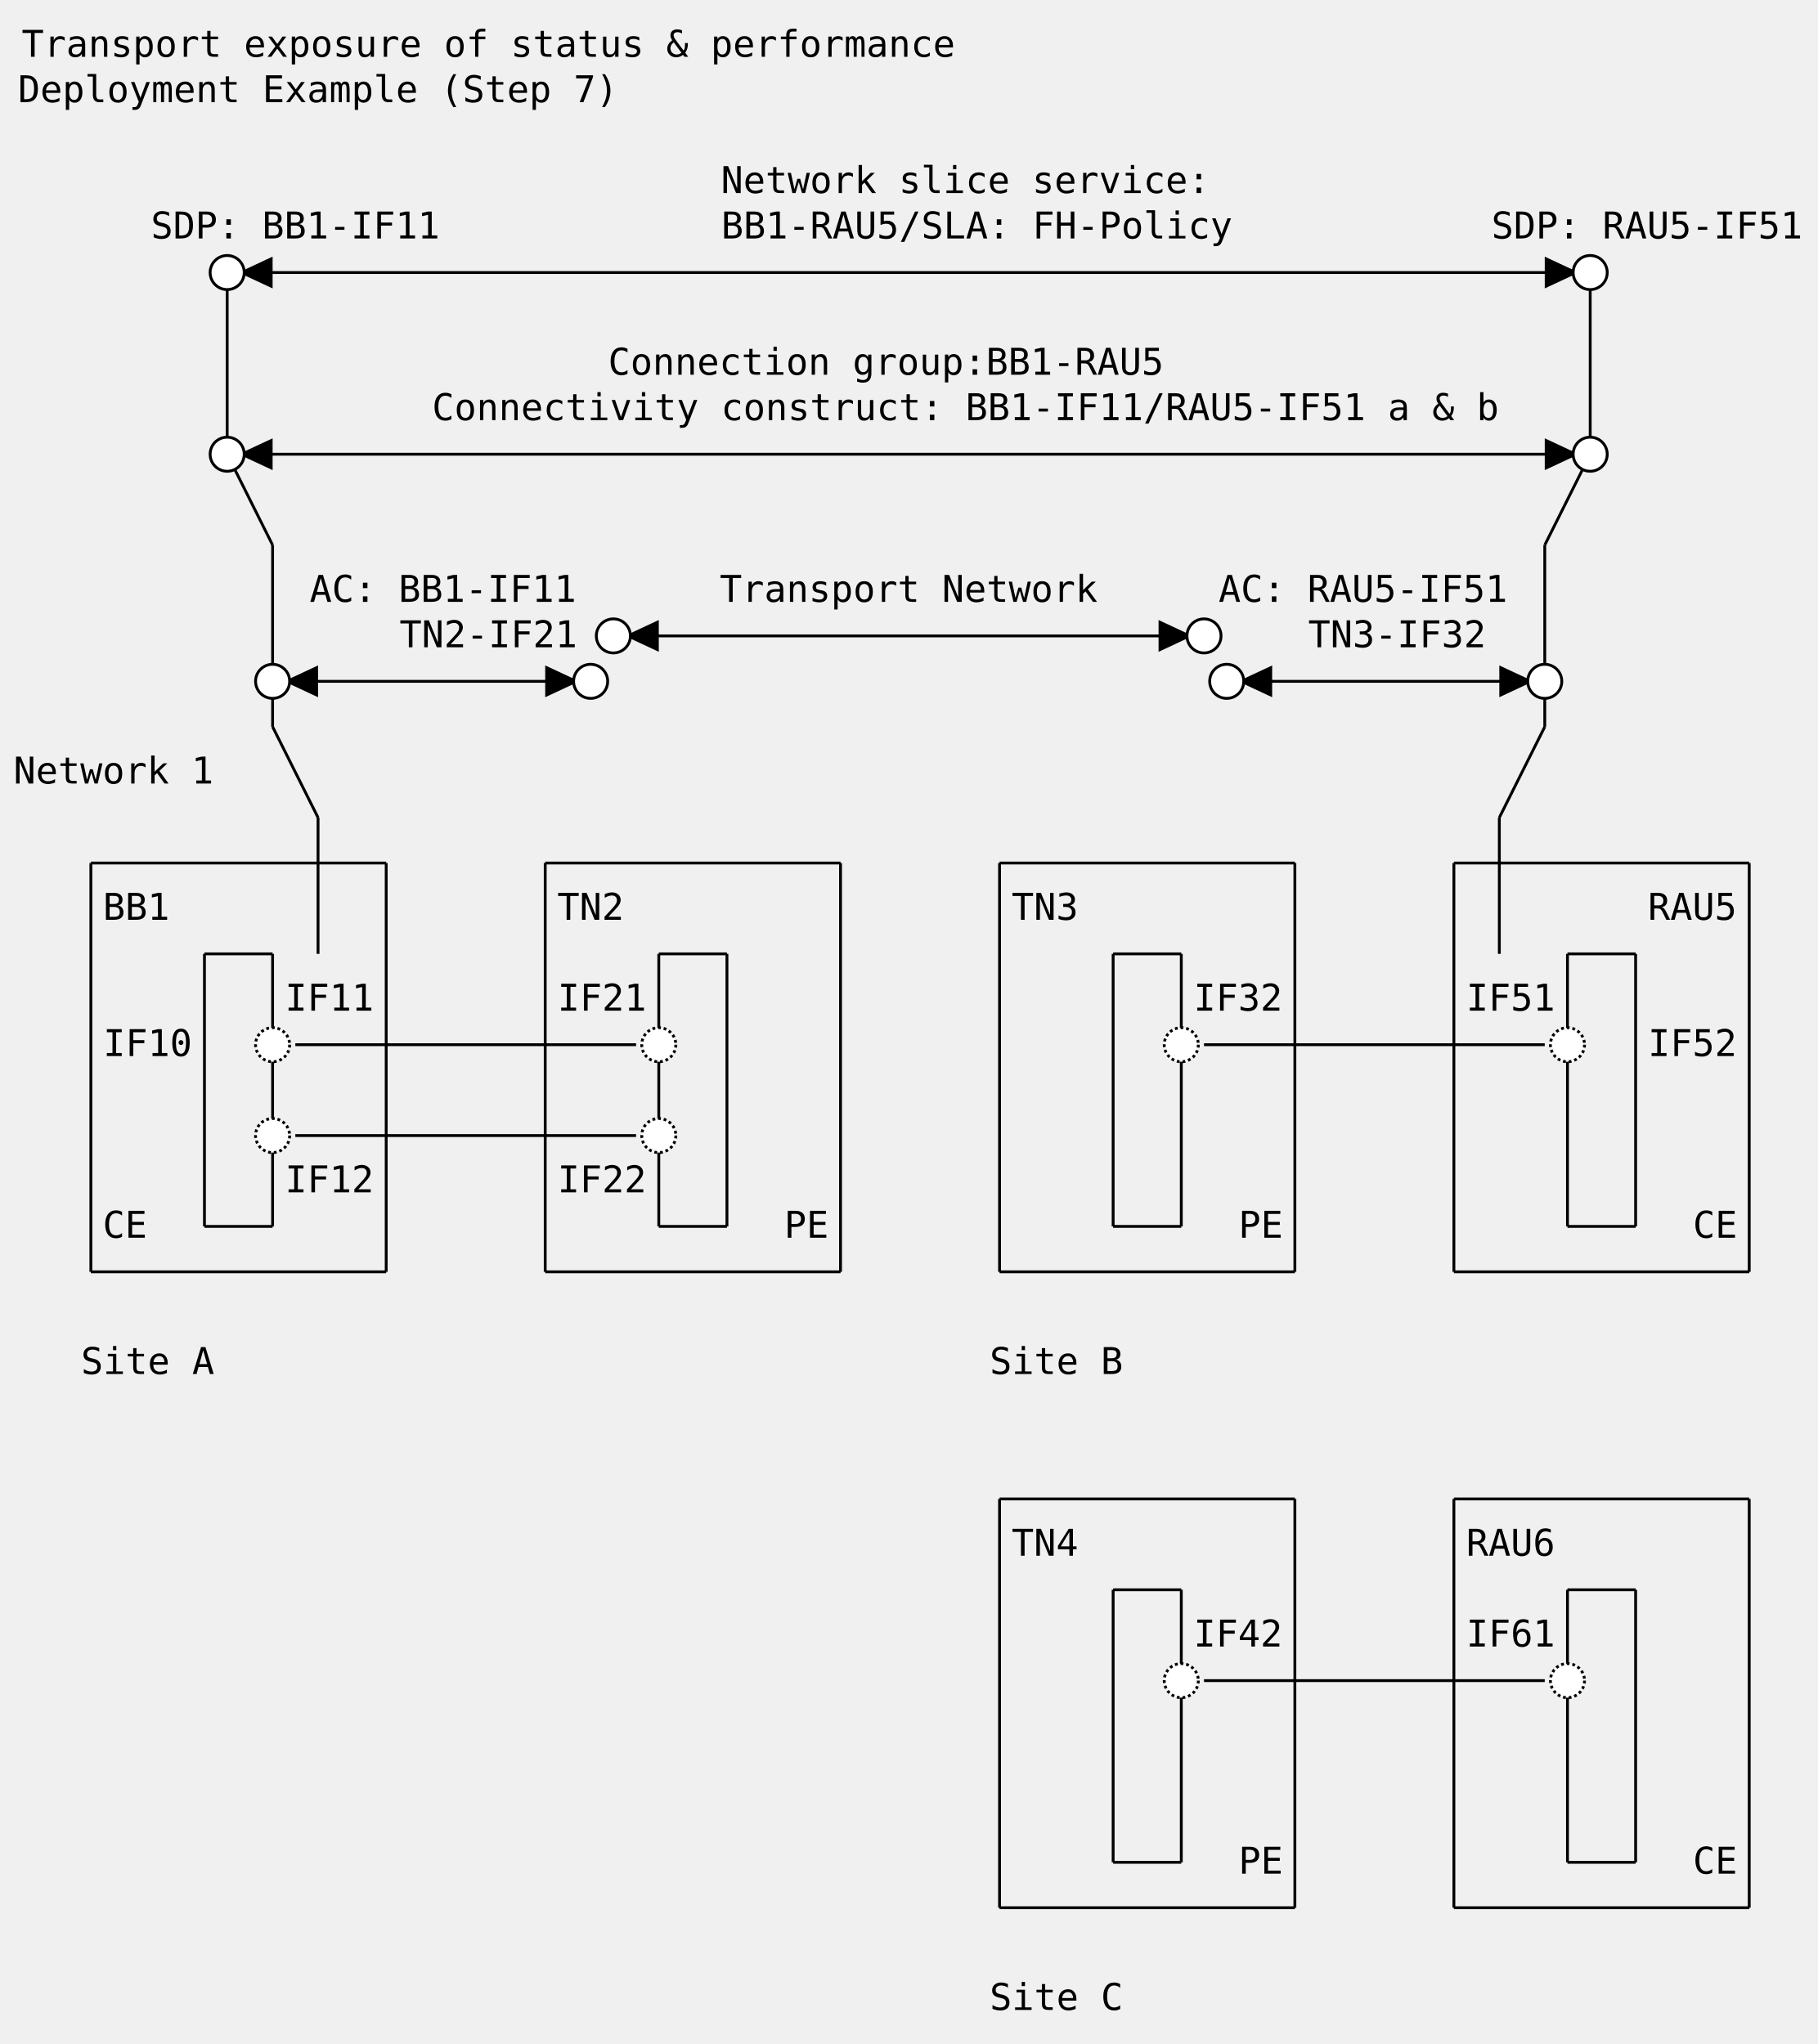
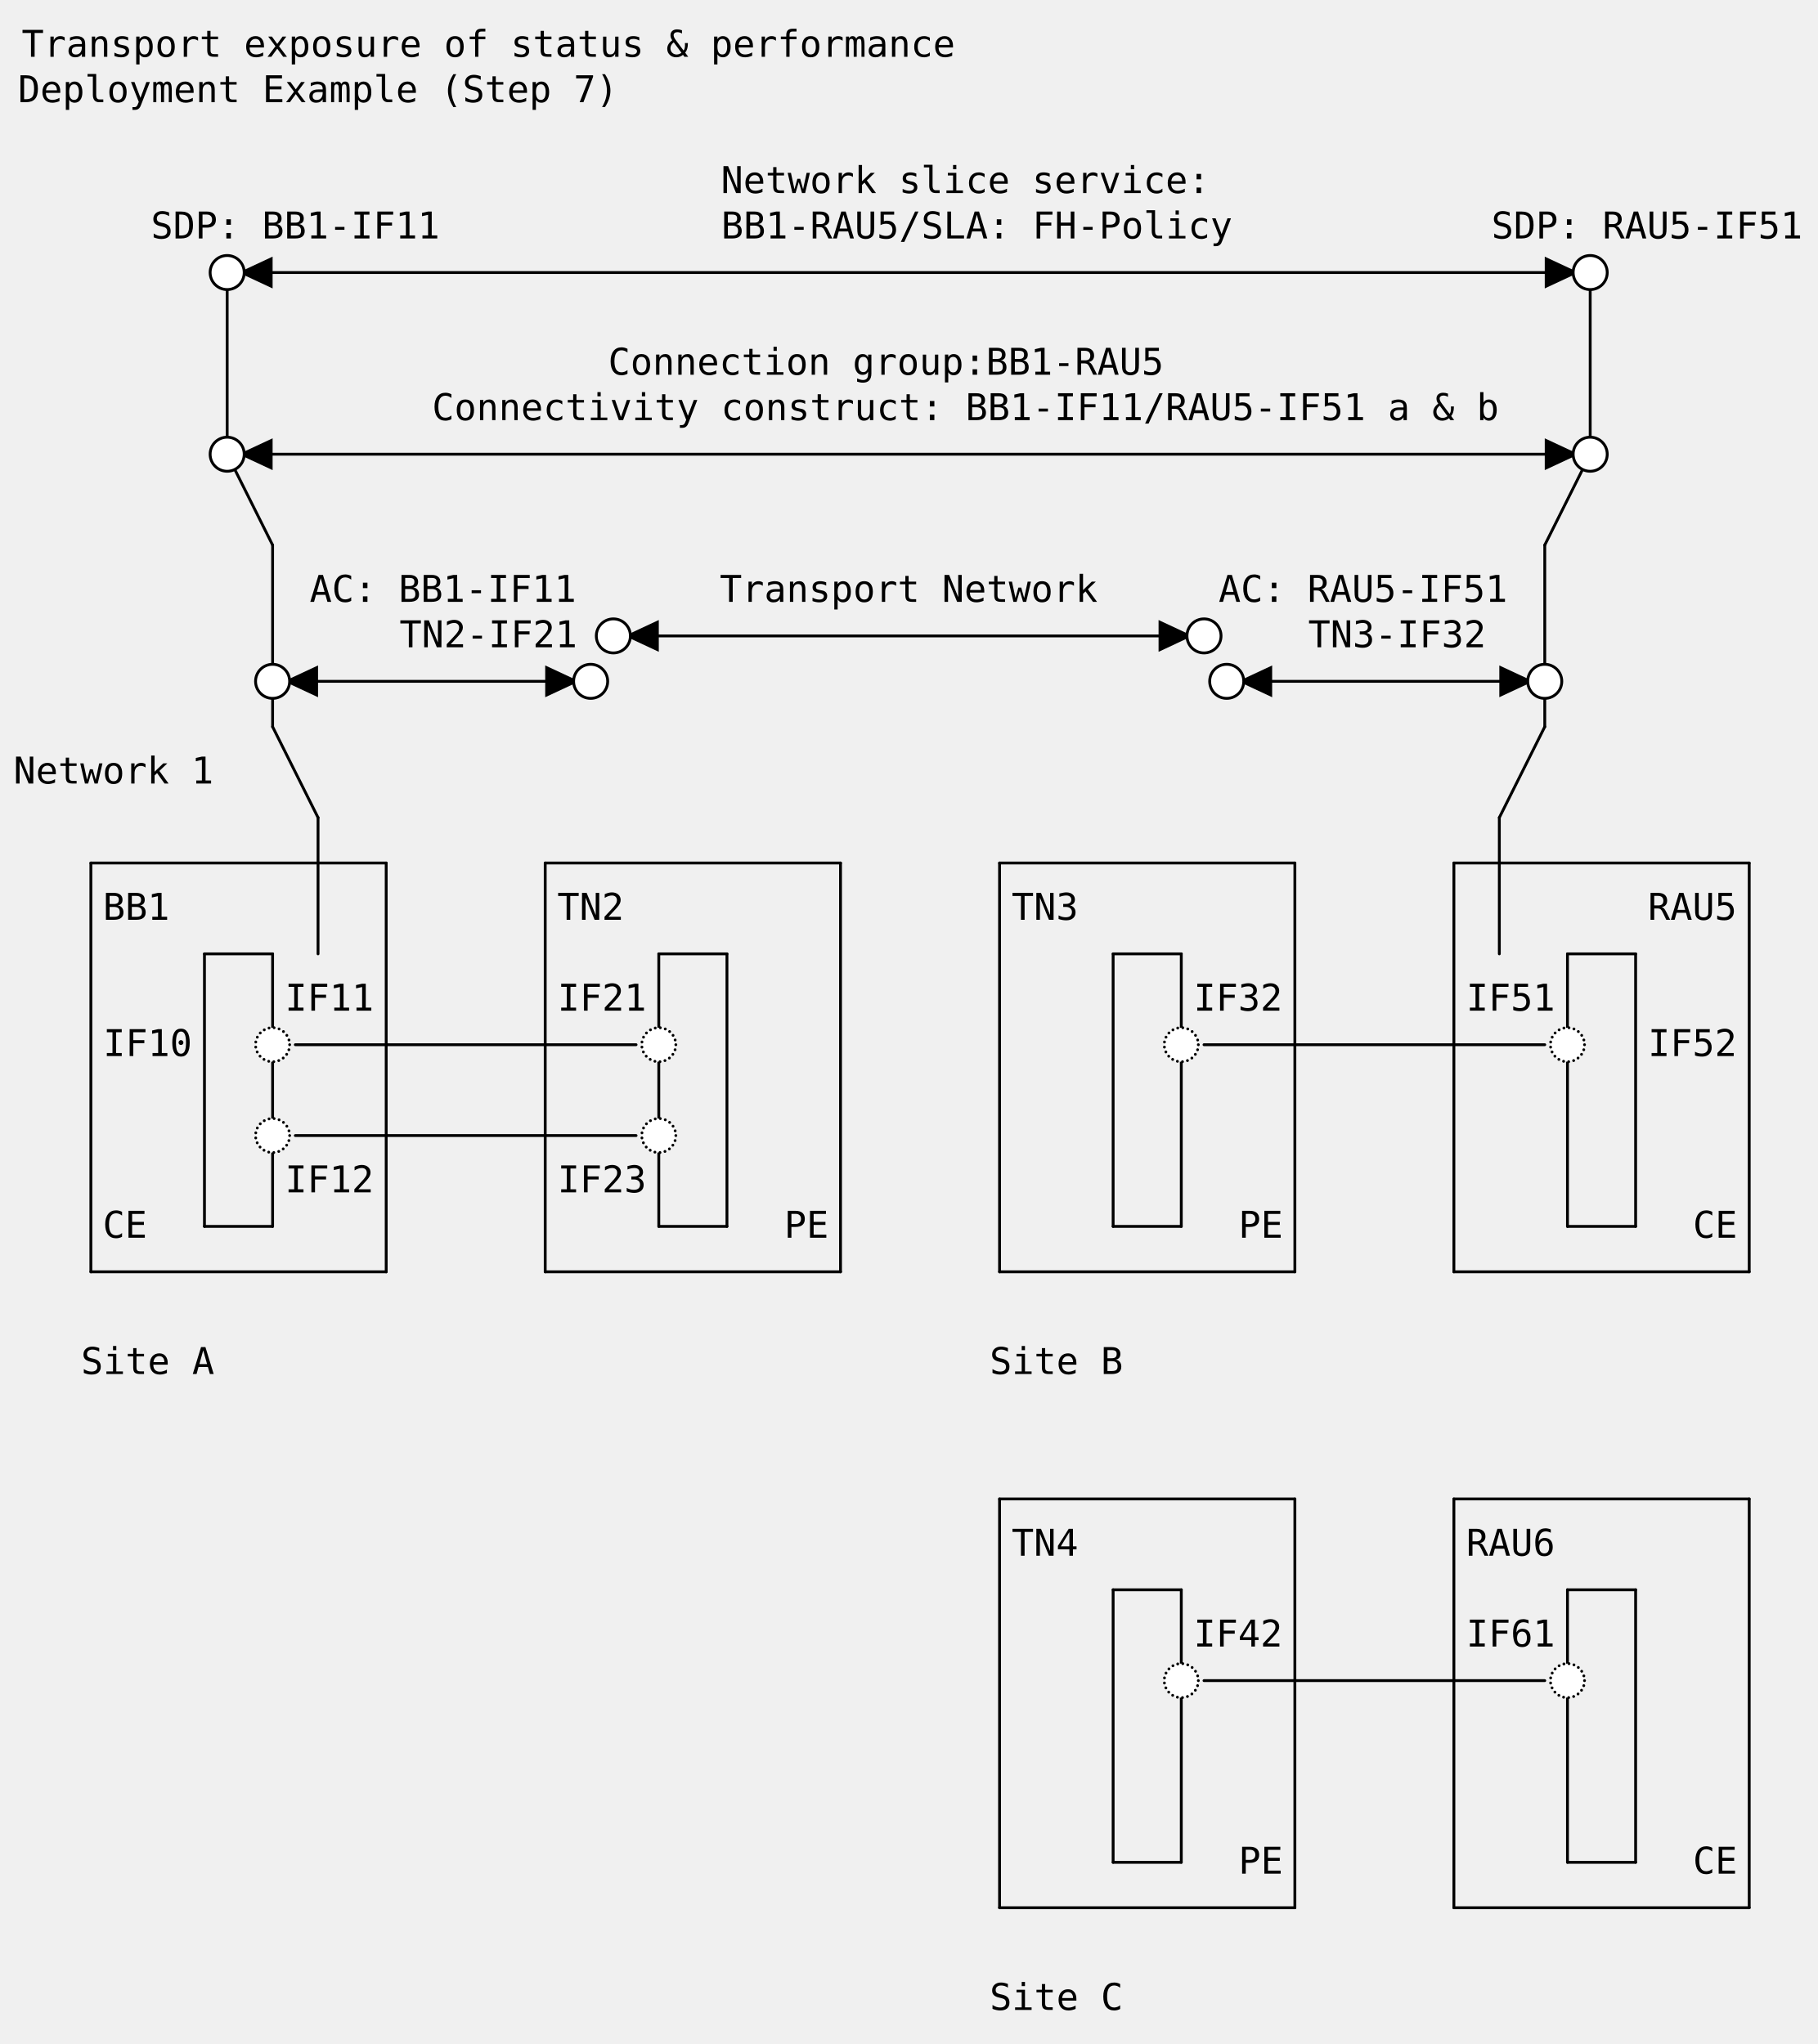
- <svg xmlns="http://www.w3.org/2000/svg" version="1.1" height="720" width="640" viewBox="0 0 640 720" class="diagram" text-anchor="middle" font-family="monospace" font-size="13px">
+ <svg xmlns="http://www.w3.org/2000/svg" version="1.1" height="720" width="640" viewBox="0 0 640 720" class="diagram" text-anchor="middle" font-family="monospace" font-size="13px" stroke-linecap="round">
  <path d="M 32,304 L 32,448" fill="none" stroke="black" />
  <path d="M 72,336 L 72,432" fill="none" stroke="black" />
  <path d="M 80,96 L 80,160" fill="none" stroke="black" />
  <path d="M 96,192 L 96,256" fill="none" stroke="black" />
  <path d="M 96,336 L 96,432" fill="none" stroke="black" />
  <path d="M 112,288 L 112,336" fill="none" stroke="black" />
  <path d="M 136,304 L 136,448" fill="none" stroke="black" />
  <path d="M 192,304 L 192,448" fill="none" stroke="black" />
  <path d="M 232,336 L 232,432" fill="none" stroke="black" />
  <path d="M 256,336 L 256,432" fill="none" stroke="black" />
  <path d="M 296,304 L 296,448" fill="none" stroke="black" />
  <path d="M 352,304 L 352,448" fill="none" stroke="black" />
  <path d="M 352,528 L 352,672" fill="none" stroke="black" />
  <path d="M 392,336 L 392,432" fill="none" stroke="black" />
  <path d="M 392,560 L 392,656" fill="none" stroke="black" />
  <path d="M 416,336 L 416,432" fill="none" stroke="black" />
  <path d="M 416,560 L 416,656" fill="none" stroke="black" />
  <path d="M 456,304 L 456,448" fill="none" stroke="black" />
  <path d="M 456,528 L 456,672" fill="none" stroke="black" />
  <path d="M 512,304 L 512,448" fill="none" stroke="black" />
  <path d="M 512,528 L 512,672" fill="none" stroke="black" />
  <path d="M 528,288 L 528,336" fill="none" stroke="black" />
  <path d="M 544,192 L 544,256" fill="none" stroke="black" />
  <path d="M 552,336 L 552,432" fill="none" stroke="black" />
  <path d="M 552,560 L 552,656" fill="none" stroke="black" />
  <path d="M 560,96 L 560,160" fill="none" stroke="black" />
  <path d="M 576,336 L 576,432" fill="none" stroke="black" />
  <path d="M 576,560 L 576,656" fill="none" stroke="black" />
  <path d="M 616,304 L 616,448" fill="none" stroke="black" />
  <path d="M 616,528 L 616,672" fill="none" stroke="black" />
  <path d="M 88,96 L 552,96" fill="none" stroke="black" />
  <path d="M 88,160 L 552,160" fill="none" stroke="black" />
  <path d="M 224,224 L 416,224" fill="none" stroke="black" />
  <path d="M 104,240 L 200,240" fill="none" stroke="black" />
  <path d="M 440,240 L 536,240" fill="none" stroke="black" />
  <path d="M 32,304 L 136,304" fill="none" stroke="black" />
  <path d="M 192,304 L 296,304" fill="none" stroke="black" />
  <path d="M 352,304 L 456,304" fill="none" stroke="black" />
  <path d="M 512,304 L 616,304" fill="none" stroke="black" />
  <path d="M 72,336 L 96,336" fill="none" stroke="black" />
  <path d="M 232,336 L 256,336" fill="none" stroke="black" />
  <path d="M 392,336 L 416,336" fill="none" stroke="black" />
  <path d="M 552,336 L 576,336" fill="none" stroke="black" />
  <path d="M 104,368 L 224,368" fill="none" stroke="black" />
  <path d="M 424,368 L 544,368" fill="none" stroke="black" />
  <path d="M 104,400 L 224,400" fill="none" stroke="black" />
  <path d="M 72,432 L 96,432" fill="none" stroke="black" />
  <path d="M 232,432 L 256,432" fill="none" stroke="black" />
  <path d="M 392,432 L 416,432" fill="none" stroke="black" />
  <path d="M 552,432 L 576,432" fill="none" stroke="black" />
  <path d="M 32,448 L 136,448" fill="none" stroke="black" />
  <path d="M 192,448 L 296,448" fill="none" stroke="black" />
  <path d="M 352,448 L 456,448" fill="none" stroke="black" />
  <path d="M 512,448 L 616,448" fill="none" stroke="black" />
  <path d="M 352,528 L 456,528" fill="none" stroke="black" />
  <path d="M 512,528 L 616,528" fill="none" stroke="black" />
  <path d="M 392,560 L 416,560" fill="none" stroke="black" />
  <path d="M 552,560 L 576,560" fill="none" stroke="black" />
  <path d="M 424,592 L 544,592" fill="none" stroke="black" />
  <path d="M 392,656 L 416,656" fill="none" stroke="black" />
  <path d="M 552,656 L 576,656" fill="none" stroke="black" />
  <path d="M 352,672 L 456,672" fill="none" stroke="black" />
  <path d="M 512,672 L 616,672" fill="none" stroke="black" />
  <path d="M 96,256 L 112,288" fill="none" stroke="black" />
  <path d="M 80,160 L 96,192" fill="none" stroke="black" />
  <path d="M 544,192 L 560,160" fill="none" stroke="black" />
  <path d="M 528,288 L 544,256" fill="none" stroke="black" />
-   <polygon class="arrowhead" points="556,160 544,154.4 544,165.6 " fill="black" transform="rotate(0,548,160)" />
-   <polygon class="arrowhead" points="556,96 544,90.4 544,101.6 " fill="black" transform="rotate(0,548,96)" />
-   <polygon class="arrowhead" points="540,240 528,234.4 528,245.6 " fill="black" transform="rotate(0,532,240)" />
-   <polygon class="arrowhead" points="452,240 440,234.4 440,245.6 " fill="black" transform="rotate(180,444,240)" />
-   <polygon class="arrowhead" points="420,224 408,218.4 408,229.6 " fill="black" transform="rotate(0,412,224)" />
-   <polygon class="arrowhead" points="236,224 224,218.4 224,229.6 " fill="black" transform="rotate(180,228,224)" />
-   <polygon class="arrowhead" points="204,240 192,234.4 192,245.6 " fill="black" transform="rotate(0,196,240)" />
-   <polygon class="arrowhead" points="116,240 104,234.4 104,245.6 " fill="black" transform="rotate(180,108,240)" />
-   <polygon class="arrowhead" points="100,160 88,154.4 88,165.6 " fill="black" transform="rotate(180,92,160)" />
-   <polygon class="arrowhead" points="100,96 88,90.4 88,101.6 " fill="black" transform="rotate(180,92,96)" />
+   <polygon class="arrowhead" points="556,160 544,154.4 544,165.6" fill="black" transform="rotate(0,548,160)" />
+   <polygon class="arrowhead" points="556,96 544,90.4 544,101.6" fill="black" transform="rotate(0,548,96)" />
+   <polygon class="arrowhead" points="540,240 528,234.4 528,245.6" fill="black" transform="rotate(0,532,240)" />
+   <polygon class="arrowhead" points="452,240 440,234.4 440,245.6" fill="black" transform="rotate(180,444,240)" />
+   <polygon class="arrowhead" points="420,224 408,218.4 408,229.6" fill="black" transform="rotate(0,412,224)" />
+   <polygon class="arrowhead" points="236,224 224,218.4 224,229.6" fill="black" transform="rotate(180,228,224)" />
+   <polygon class="arrowhead" points="204,240 192,234.4 192,245.6" fill="black" transform="rotate(0,196,240)" />
+   <polygon class="arrowhead" points="116,240 104,234.4 104,245.6" fill="black" transform="rotate(180,108,240)" />
+   <polygon class="arrowhead" points="100,160 88,154.4 88,165.6" fill="black" transform="rotate(180,92,160)" />
+   <polygon class="arrowhead" points="100,96 88,90.4 88,101.6" fill="black" transform="rotate(180,92,96)" />
  <circle cx="80" cy="96" r="6" class="opendot" fill="white" stroke="black" />
  <circle cx="80" cy="160" r="6" class="opendot" fill="white" stroke="black" />
  <circle cx="96" cy="240" r="6" class="opendot" fill="white" stroke="black" />
-   <circle cx="96" cy="368" r="6" class="dotteddot" fill="white" stroke="black" stroke-dasharray="1,1" />
-   <circle cx="96" cy="400" r="6" class="dotteddot" fill="white" stroke="black" stroke-dasharray="1,1" />
+   <circle cx="96" cy="368" r="6" class="dotteddot" fill="white" stroke="black" stroke-dasharray="0,1.8" />
+   <circle cx="96" cy="400" r="6" class="dotteddot" fill="white" stroke="black" stroke-dasharray="0,1.8" />
  <circle cx="208" cy="240" r="6" class="opendot" fill="white" stroke="black" />
  <circle cx="216" cy="224" r="6" class="opendot" fill="white" stroke="black" />
-   <circle cx="232" cy="368" r="6" class="dotteddot" fill="white" stroke="black" stroke-dasharray="1,1" />
-   <circle cx="232" cy="400" r="6" class="dotteddot" fill="white" stroke="black" stroke-dasharray="1,1" />
-   <circle cx="416" cy="368" r="6" class="dotteddot" fill="white" stroke="black" stroke-dasharray="1,1" />
-   <circle cx="416" cy="592" r="6" class="dotteddot" fill="white" stroke="black" stroke-dasharray="1,1" />
+   <circle cx="232" cy="368" r="6" class="dotteddot" fill="white" stroke="black" stroke-dasharray="0,1.8" />
+   <circle cx="232" cy="400" r="6" class="dotteddot" fill="white" stroke="black" stroke-dasharray="0,1.8" />
+   <circle cx="416" cy="368" r="6" class="dotteddot" fill="white" stroke="black" stroke-dasharray="0,1.8" />
+   <circle cx="416" cy="592" r="6" class="dotteddot" fill="white" stroke="black" stroke-dasharray="0,1.8" />
  <circle cx="424" cy="224" r="6" class="opendot" fill="white" stroke="black" />
  <circle cx="432" cy="240" r="6" class="opendot" fill="white" stroke="black" />
  <circle cx="544" cy="240" r="6" class="opendot" fill="white" stroke="black" />
-   <circle cx="552" cy="368" r="6" class="dotteddot" fill="white" stroke="black" stroke-dasharray="1,1" />
-   <circle cx="552" cy="592" r="6" class="dotteddot" fill="white" stroke="black" stroke-dasharray="1,1" />
+   <circle cx="552" cy="368" r="6" class="dotteddot" fill="white" stroke="black" stroke-dasharray="0,1.8" />
+   <circle cx="552" cy="592" r="6" class="dotteddot" fill="white" stroke="black" stroke-dasharray="0,1.8" />
  <circle cx="560" cy="96" r="6" class="opendot" fill="white" stroke="black" />
  <circle cx="560" cy="160" r="6" class="opendot" fill="white" stroke="black" />
  <g class="text">
    <text x="172" y="20">Transport exposure of status &amp; performance</text>
    <text x="112" y="36">Deployment Example (Step 7)</text>
    <text x="340" y="68">Network slice service:</text>
    <text x="104" y="84">SDP: BB1-IF11</text>
    <text x="344" y="84">BB1-RAU5/SLA: FH-Policy</text>
    <text x="580" y="84">SDP: RAU5-IF51</text>
    <text x="312" y="132">Connection group:BB1-RAU5</text>
    <text x="340" y="148">Connectivity construct: BB1-IF11/RAU5-IF51 a &amp; b</text>
    <text x="156" y="212">AC: BB1-IF11</text>
    <text x="320" y="212">Transport Network</text>
    <text x="480" y="212">AC: RAU5-IF51</text>
    <text x="172" y="228">TN2-IF21</text>
    <text x="492" y="228">TN3-IF32</text>
    <text x="40" y="276">Network 1</text>
    <text x="48" y="324">BB1</text>
    <text x="208" y="324">TN2</text>
    <text x="368" y="324">TN3</text>
    <text x="596" y="324">RAU5</text>
    <text x="116" y="356">IF11</text>
    <text x="212" y="356">IF21</text>
    <text x="436" y="356">IF32</text>
    <text x="532" y="356">IF51</text>
    <text x="52" y="372">IF10</text>
    <text x="596" y="372">IF52</text>
    <text x="116" y="420">IF12</text>
-     <text x="212" y="420">IF22</text>
+     <text x="212" y="420">IF23</text>
    <text x="44" y="436">CE</text>
    <text x="284" y="436">PE</text>
    <text x="444" y="436">PE</text>
    <text x="604" y="436">CE</text>
    <text x="52" y="484">Site A</text>
    <text x="372" y="484">Site B</text>
    <text x="368" y="548">TN4</text>
    <text x="532" y="548">RAU6</text>
    <text x="436" y="580">IF42</text>
    <text x="532" y="580">IF61</text>
    <text x="444" y="660">PE</text>
    <text x="604" y="660">CE</text>
    <text x="372" y="708">Site C</text>
  </g>
</svg>
